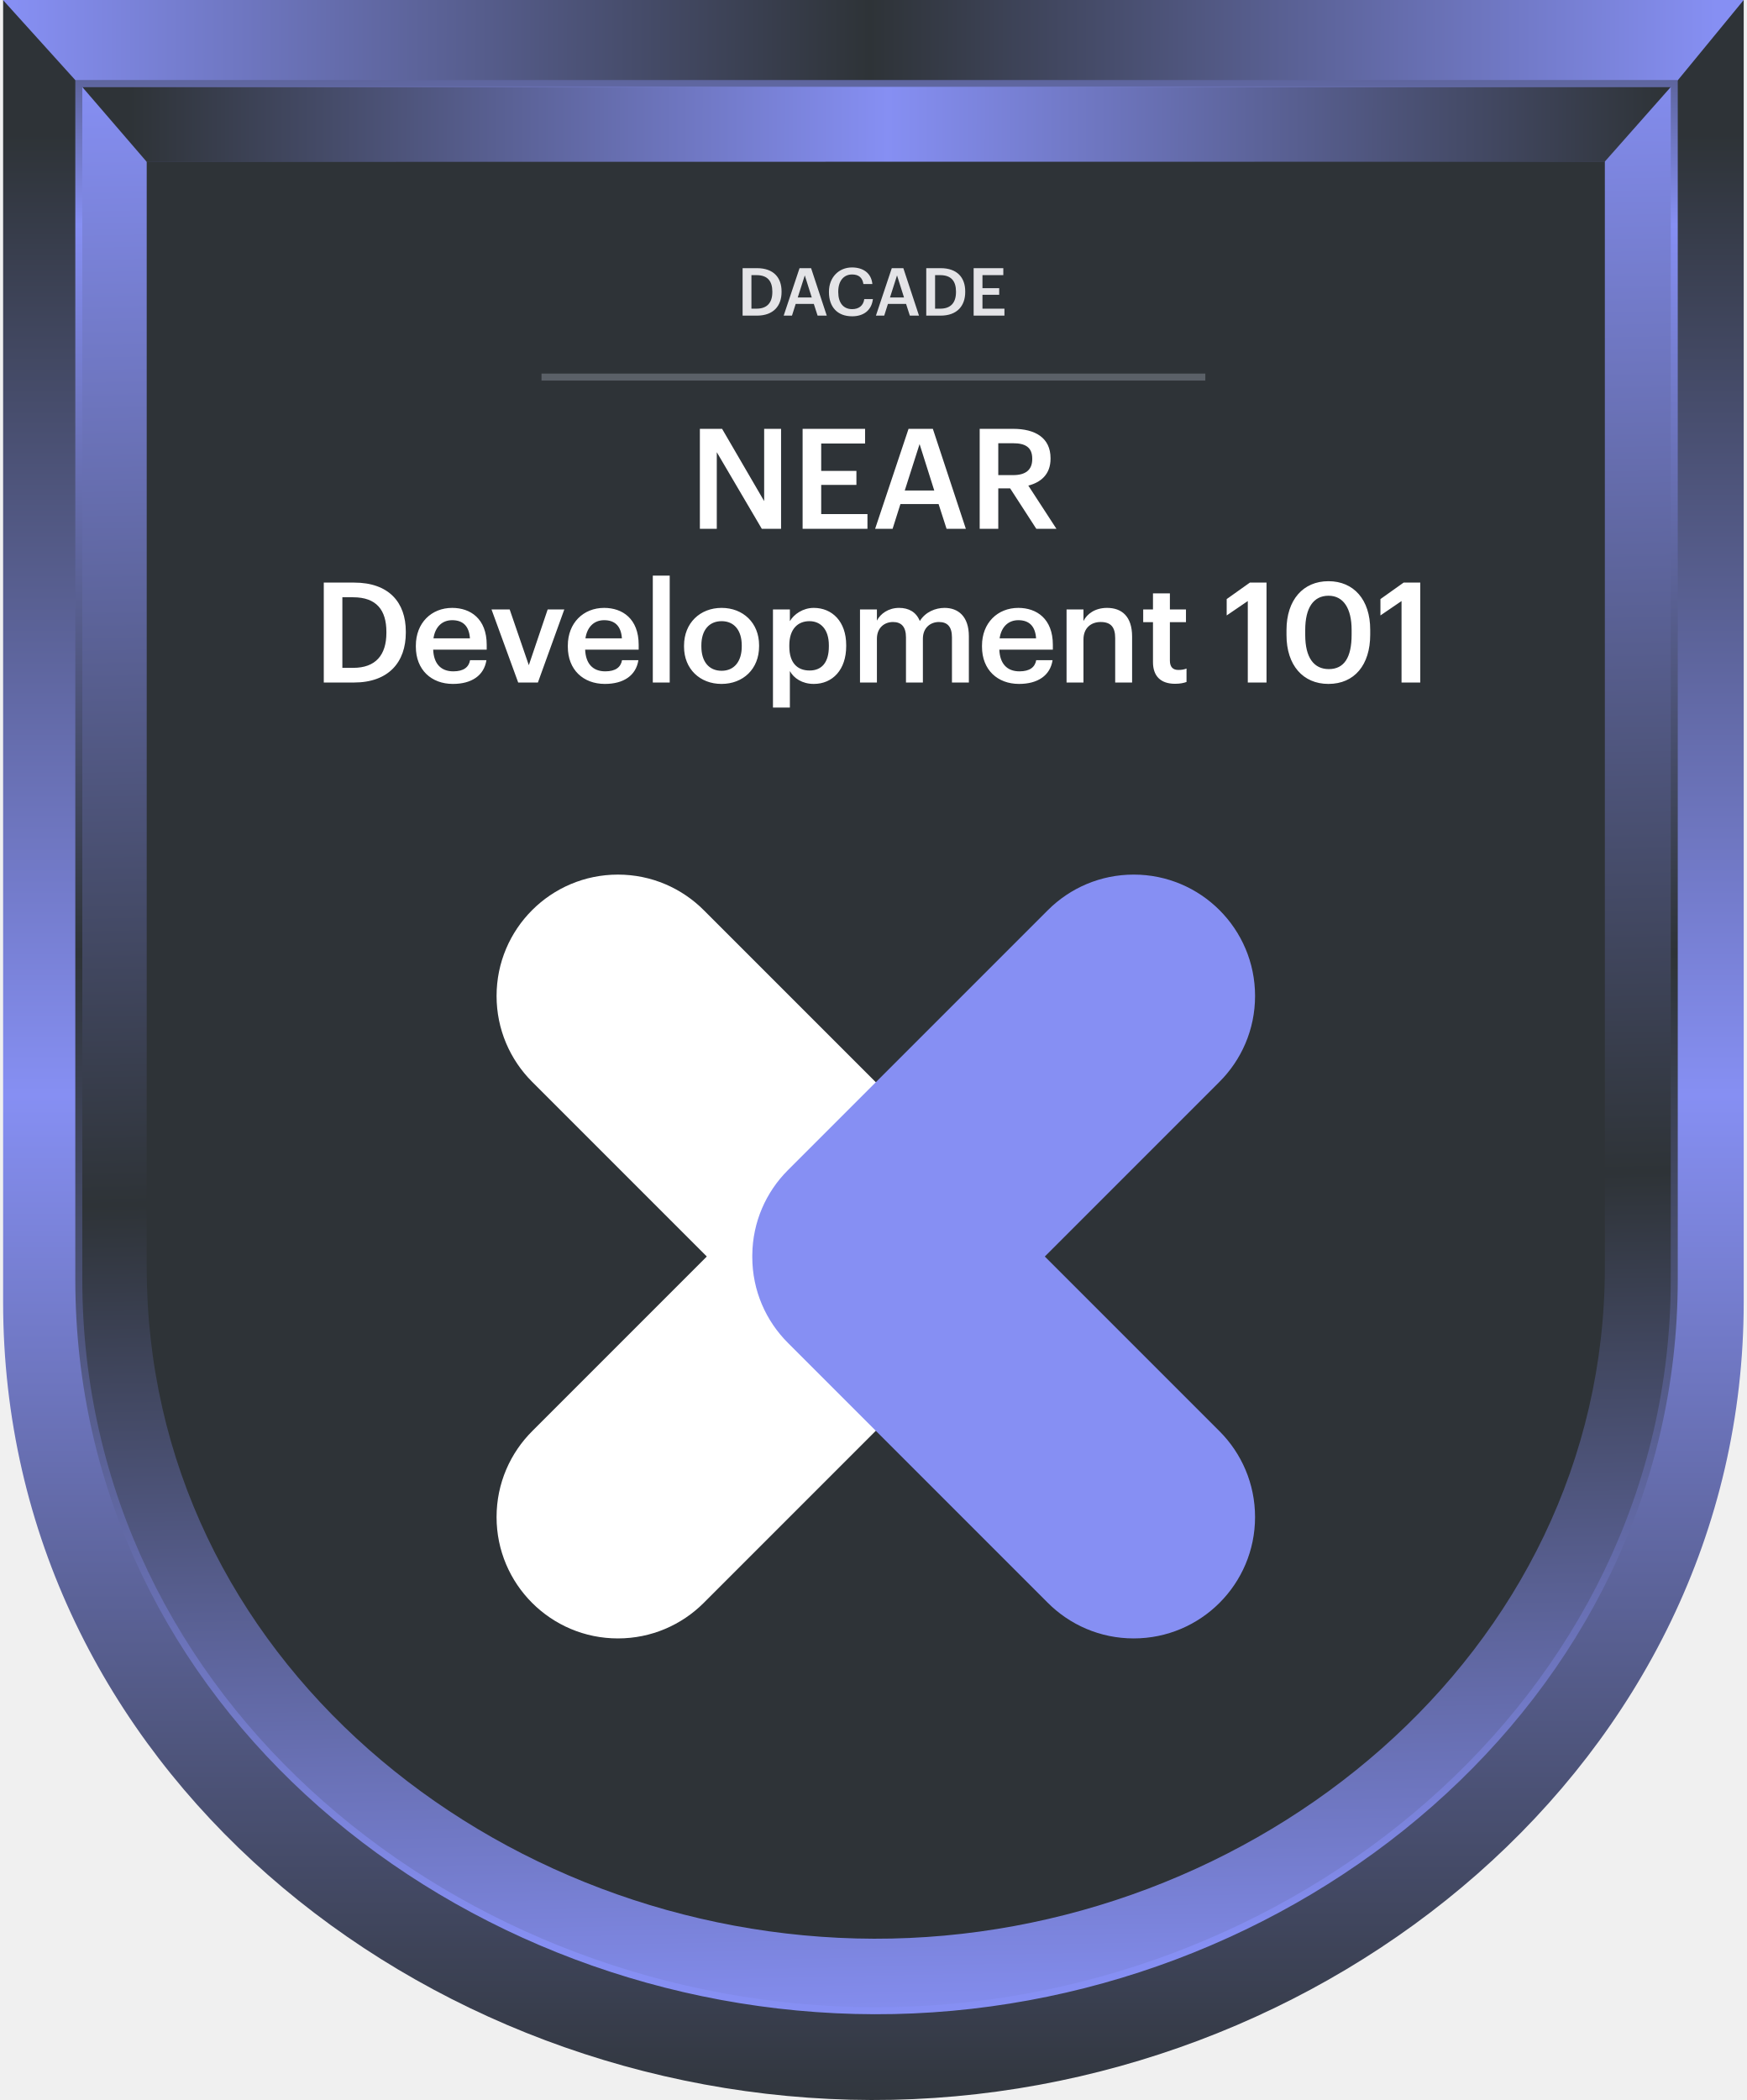
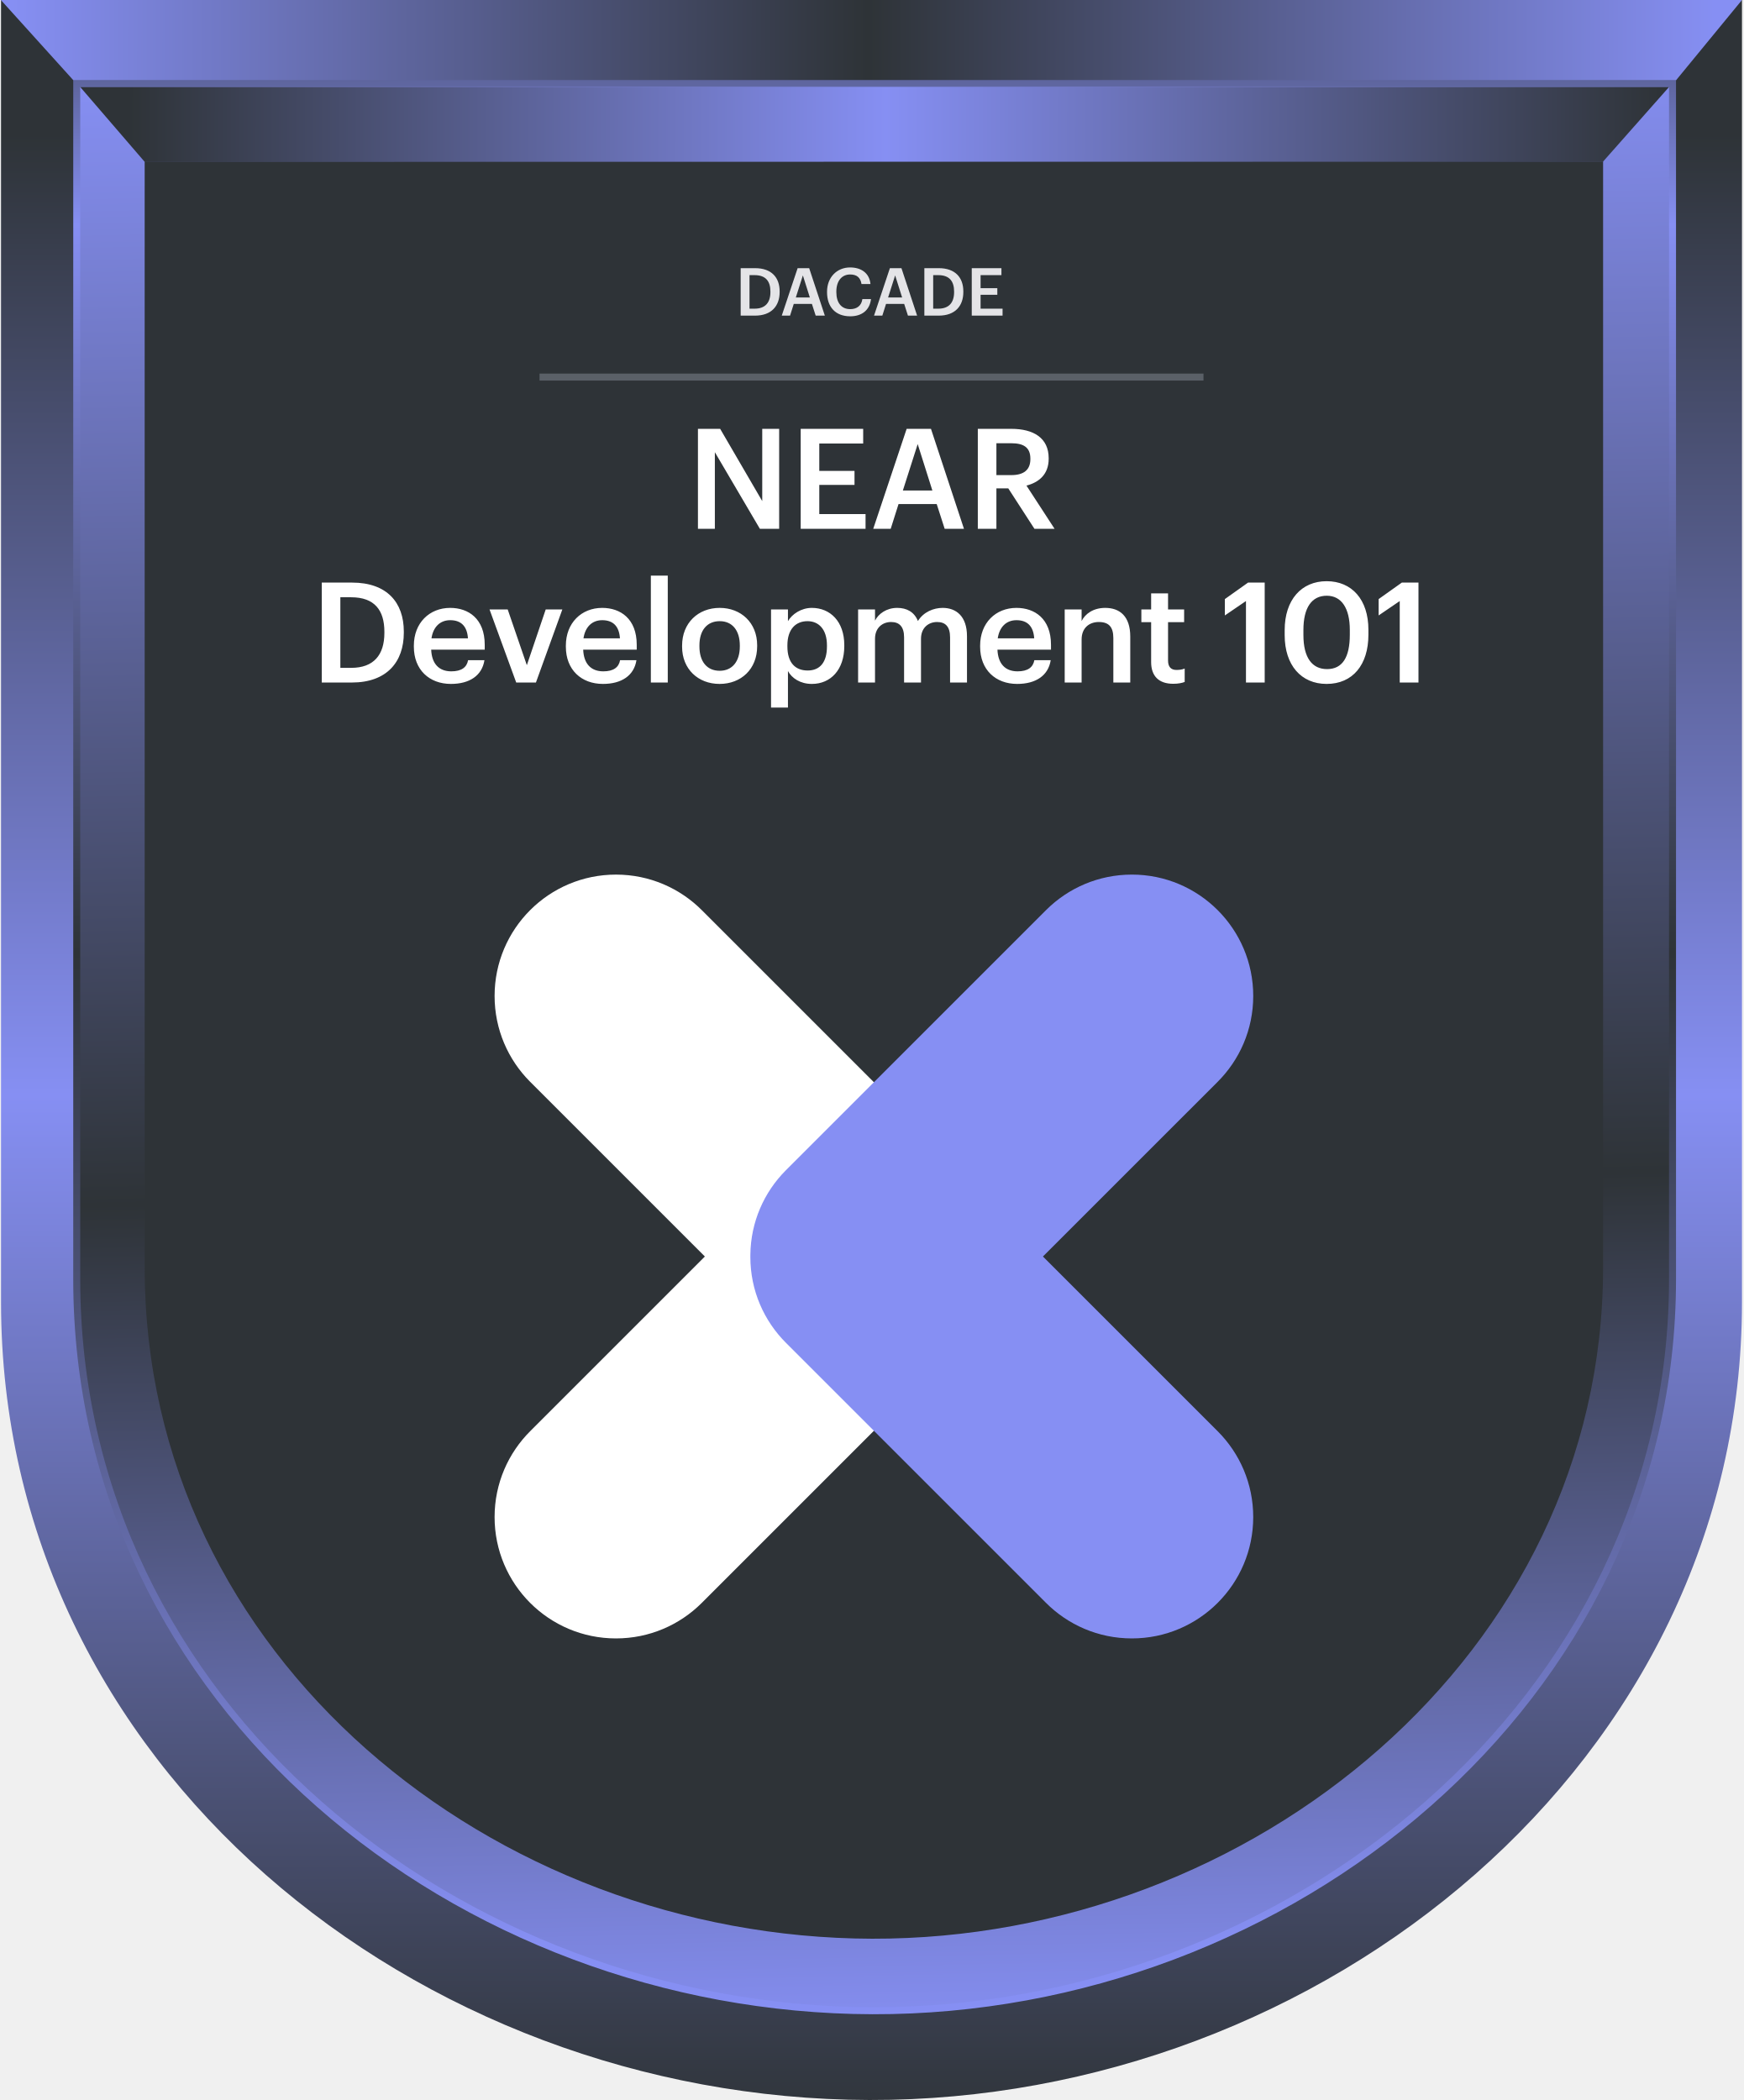
- <svg xmlns="http://www.w3.org/2000/svg" width="500" height="601" viewBox="0 0 500 601" fill="none">
-   <path d="M499.09 0H0.893V372.645C0.892 505.642 120.186 600.677 249.364 600.999C378.91 601.323 499.09 504.388 499.09 372.645V0Z" fill="url(#paint0_linear_14158_15750)" />
-   <path d="M499.09 0H0.843L22.262 23.713L479.817 23.462L499.09 0Z" fill="url(#paint1_linear_14158_15750)" />
-   <path d="M22.555 23.904H479.213V366.13C479.213 486.804 369.142 575.753 250.308 575.456C131.808 575.16 22.554 487.958 22.555 366.13V23.904Z" fill="url(#paint2_linear_14158_15750)" stroke="url(#paint3_linear_14158_15750)" stroke-width="2" />
-   <path d="M459.345 46.182H41.994V362.713C41.993 474.612 141.929 554.57 250.144 554.841C358.667 555.113 459.345 473.556 459.345 362.713V46.182Z" fill="#2E3337" />
-   <path d="M478.21 24.904H23.554L41.982 46.302L459.334 46.248L478.21 24.904Z" fill="url(#paint4_linear_14158_15750)" />
-   <path d="M200.321 151.332H205.161V129.412L218.041 151.332H223.561V122.732H218.721V143.412L206.681 122.732H200.321V151.332ZM229.726 151.332H248.286V147.132H235.046V138.772H245.126V134.772H235.046V126.932H247.606V122.732H229.726V151.332ZM250.485 151.332H255.485L257.725 144.252H268.645L270.925 151.332H276.445L267.005 122.732H260.045L250.485 151.332ZM263.205 127.092L267.405 140.372H258.965L263.205 127.092ZM280.41 151.332H285.73V139.772H289.13L296.61 151.332H302.37L294.33 138.972C297.89 138.052 300.69 135.772 300.69 131.292V131.132C300.69 125.292 296.29 122.732 290.01 122.732H280.41V151.332ZM285.73 135.972V126.852H290.01C293.41 126.852 295.45 127.972 295.45 131.252V131.412C295.45 134.452 293.57 135.972 290.01 135.972H285.73ZM97.993 191.132V170.932H101.073C107.793 170.932 110.593 174.652 110.593 180.812V181.132C110.593 187.452 107.513 191.132 101.113 191.132H97.993ZM92.673 195.332H101.273C111.313 195.332 116.153 189.412 116.153 181.092V180.732C116.153 172.412 111.313 166.732 101.353 166.732H92.673V195.332ZM129.627 195.732C134.987 195.732 138.547 193.332 139.227 188.932H134.547C134.187 190.972 132.667 192.132 129.747 192.132C126.147 192.132 124.147 189.892 123.987 185.932H139.307V184.532C139.307 177.052 134.627 173.972 129.427 173.972C123.467 173.972 119.027 178.292 119.027 184.772V185.092C119.027 191.692 123.467 195.732 129.627 195.732ZM124.067 182.692C124.547 179.452 126.507 177.492 129.427 177.492C132.427 177.492 134.267 179.092 134.507 182.692H124.067ZM148.32 195.332H153.96L161.52 174.412H156.76L151.36 190.372L145.88 174.412H140.68L148.32 195.332ZM173.124 195.732C178.484 195.732 182.044 193.332 182.724 188.932H178.044C177.684 190.972 176.164 192.132 173.244 192.132C169.644 192.132 167.644 189.892 167.484 185.932H182.804V184.532C182.804 177.052 178.124 173.972 172.924 173.972C166.964 173.972 162.524 178.292 162.524 184.772V185.092C162.524 191.692 166.964 195.732 173.124 195.732ZM167.564 182.692C168.044 179.452 170.004 177.492 172.924 177.492C175.924 177.492 177.764 179.092 178.004 182.692H167.564ZM186.847 195.332H191.687V164.732H186.847V195.332ZM206.547 191.972C202.867 191.972 200.747 189.292 200.747 185.012V184.692C200.747 180.372 202.947 177.772 206.547 177.772C210.147 177.772 212.307 180.412 212.307 184.732V185.012C212.307 189.292 210.147 191.972 206.547 191.972ZM206.507 195.732C212.667 195.732 217.267 191.492 217.267 184.972V184.652C217.267 178.252 212.667 173.972 206.547 173.972C200.387 173.972 195.787 178.292 195.787 184.772V185.092C195.787 191.452 200.347 195.732 206.507 195.732ZM221.24 202.492H226.08V192.052C227.2 194.092 229.6 195.732 232.92 195.732C238.32 195.732 242.2 191.652 242.2 184.932V184.612C242.2 177.852 238.16 173.972 232.92 173.972C229.84 173.972 227.24 175.772 226.08 177.772V174.412H221.24V202.492ZM231.72 191.892C228.2 191.892 225.92 189.692 225.92 185.012V184.692C225.92 180.052 228.32 177.772 231.68 177.772C234.84 177.772 237.24 180.052 237.24 184.692V185.012C237.24 189.492 235.28 191.892 231.72 191.892ZM246.152 195.332H250.992V182.812C250.992 179.612 253.192 178.012 255.592 178.012C257.952 178.012 259.312 179.332 259.312 182.412V195.332H264.152V182.812C264.152 179.612 266.352 178.012 268.752 178.012C271.152 178.012 272.472 179.332 272.472 182.412V195.332H277.312V182.092C277.312 176.332 274.192 173.972 270.352 173.972C267.752 173.972 264.872 175.132 263.272 177.732C262.232 175.132 260.072 173.972 257.352 173.972C254.272 173.972 251.992 175.652 250.992 177.612V174.412H246.152V195.332ZM291.671 195.732C297.031 195.732 300.591 193.332 301.271 188.932H296.591C296.231 190.972 294.711 192.132 291.791 192.132C288.191 192.132 286.191 189.892 286.031 185.932H301.351V184.532C301.351 177.052 296.671 173.972 291.471 173.972C285.511 173.972 281.071 178.292 281.071 184.772V185.092C281.071 191.692 285.511 195.732 291.671 195.732ZM286.111 182.692C286.591 179.452 288.551 177.492 291.471 177.492C294.471 177.492 296.311 179.092 296.551 182.692H286.111ZM305.274 195.332H310.114V183.012C310.114 179.692 312.314 178.012 315.034 178.012C317.914 178.012 319.194 179.452 319.194 182.612V195.332H324.034V182.172C324.034 176.412 321.074 173.972 316.874 173.972C313.434 173.972 311.114 175.692 310.114 177.732V174.412H305.274V195.332ZM336.33 195.692C337.81 195.692 338.85 195.452 339.61 195.172V191.332C338.93 191.612 338.21 191.732 337.25 191.732C335.73 191.732 334.85 190.892 334.85 189.052V178.052H339.45V174.412H334.85V169.812H330.01V174.412H327.21V178.052H330.01V189.492C330.01 193.452 332.17 195.692 336.33 195.692ZM357.147 195.332H362.507V166.732H357.747L351.107 171.452V176.132L357.147 172.012V195.332ZM380.345 191.492C376.065 191.492 373.585 188.212 373.585 181.732V180.292C373.585 173.932 375.945 170.492 380.265 170.492C384.545 170.492 386.865 174.172 386.865 180.252V181.652C386.865 188.132 384.745 191.492 380.345 191.492ZM380.225 195.732C387.705 195.732 392.185 190.252 392.185 181.652V180.212C392.185 171.612 387.465 166.332 380.225 166.332C373.025 166.332 368.225 171.652 368.225 180.332V181.772C368.225 190.372 372.945 195.732 380.225 195.732ZM401.152 195.332H406.512V166.732H401.752L395.112 171.452V176.132L401.152 172.012V195.332Z" fill="white" />
-   <path d="M215.076 88.337V78.742H216.539C219.731 78.742 221.061 80.509 221.061 83.435V83.587C221.061 86.589 219.598 88.337 216.558 88.337H215.076ZM212.549 90.332H216.634C221.403 90.332 223.702 87.52 223.702 83.568V83.397C223.702 79.445 221.403 76.747 216.672 76.747H212.549V90.332ZM224.307 90.332H226.682L227.746 86.969H232.933L234.016 90.332H236.638L232.154 76.747H228.848L224.307 90.332ZM230.349 78.818L232.344 85.126H228.335L230.349 78.818ZM243.898 90.522C247.128 90.522 249.446 88.869 249.845 85.601H247.375C247.109 87.52 245.779 88.47 243.898 88.47C241.39 88.47 239.927 86.665 239.927 83.606V83.454C239.927 80.414 241.485 78.552 243.879 78.552C245.836 78.552 246.843 79.483 247.128 81.288H249.693C249.389 78.096 246.976 76.538 243.86 76.538C240.079 76.538 237.267 79.388 237.267 83.473V83.625C237.267 87.805 239.642 90.522 243.898 90.522ZM250.71 90.332H253.085L254.149 86.969H259.336L260.419 90.332H263.041L258.557 76.747H255.251L250.71 90.332ZM256.752 78.818L258.747 85.126H254.738L256.752 78.818ZM267.642 88.337V78.742H269.105C272.297 78.742 273.627 80.509 273.627 83.435V83.587C273.627 86.589 272.164 88.337 269.124 88.337H267.642ZM265.115 90.332H269.2C273.969 90.332 276.268 87.52 276.268 83.568V83.397C276.268 79.445 273.969 76.747 269.238 76.747H265.115V90.332ZM278.678 90.332H287.494V88.337H281.205V84.366H285.993V82.466H281.205V78.742H287.171V76.747H278.678V90.332Z" fill="#E4E4E7" />
-   <line opacity="0.4" x1="154.991" y1="107.916" x2="344.991" y2="107.916" stroke="#9CA3AF" stroke-width="2" />
-   <path fill-rule="evenodd" clip-rule="evenodd" d="M176.866 250.302C186.501 250.302 195.22 254.225 201.512 260.56L275.776 334.824C282.112 341.117 286.035 349.835 286.035 359.47C286.035 359.589 286.034 359.708 286.033 359.826C286.008 369.349 282.152 377.97 275.924 384.23L201.362 458.792C195.081 465.04 186.424 468.901 176.865 468.901C157.681 468.902 142.129 453.35 142.129 434.166C142.129 424.522 146.06 415.795 152.406 409.502L202.306 359.601L152.24 309.535L152.24 309.534C145.992 303.254 142.131 294.596 142.131 285.037C142.131 265.854 157.682 250.302 176.866 250.302Z" fill="white" />
-   <path fill-rule="evenodd" clip-rule="evenodd" d="M324.489 468.901C314.854 468.901 306.136 464.978 299.843 458.643L225.579 384.379C219.244 378.086 215.321 369.368 215.321 359.733C215.321 359.53 215.323 359.327 215.326 359.125C215.417 349.702 219.26 341.176 225.433 334.971L299.995 260.409C306.276 254.161 314.933 250.3 324.493 250.3C343.677 250.299 359.228 265.851 359.228 285.035C359.228 294.68 355.297 303.406 348.951 309.7L299.049 359.602L349.116 409.669L349.116 409.669C355.363 415.949 359.225 424.607 359.225 434.166C359.225 453.35 343.673 468.901 324.489 468.901Z" fill="#868FF3" />
+ <svg xmlns="http://www.w3.org/2000/svg" width="499" height="601" viewBox="0 0 499 601" fill="none">
+   <path d="M498.494 0H0.297V372.645C0.296 505.642 119.59 600.677 248.768 600.999C378.314 601.323 498.494 504.388 498.494 372.645V0Z" fill="url(#paint0_linear_41_17107)" />
+   <path d="M498.494 0H0.247L21.666 23.713L479.222 23.462L498.494 0Z" fill="url(#paint1_linear_41_17107)" />
+   <path d="M21.959 366.13V23.904H478.617V366.13C478.617 486.804 368.546 575.753 249.713 575.456C131.212 575.16 21.958 487.958 21.959 366.13Z" fill="url(#paint2_linear_41_17107)" stroke="url(#paint3_linear_41_17107)" stroke-width="2" />
+   <path d="M458.749 46.182H41.398V362.713C41.398 474.612 141.333 554.57 249.548 554.841C358.072 555.113 458.749 473.556 458.749 362.713V46.182Z" fill="#2E3337" />
+   <path d="M477.615 24.904H22.958L41.386 46.302L458.738 46.248L477.615 24.904Z" fill="url(#paint4_linear_41_17107)" />
+   <path d="M199.726 151.332H204.566V129.412L217.446 151.332H222.966V122.732H218.126V143.412L206.086 122.732H199.726V151.332ZM229.13 151.332H247.69V147.132H234.45V138.772H244.53V134.772H234.45V126.932H247.01V122.732H229.13V151.332ZM249.89 151.332H254.89L257.13 144.252H268.05L270.33 151.332H275.85L266.41 122.732H259.45L249.89 151.332ZM262.61 127.092L266.81 140.372H258.37L262.61 127.092ZM279.815 151.332H285.135V139.772H288.535L296.015 151.332H301.775L293.735 138.972C297.295 138.052 300.095 135.772 300.095 131.292V131.132C300.095 125.292 295.695 122.732 289.415 122.732H279.815V151.332ZM285.135 135.972V126.852H289.415C292.815 126.852 294.855 127.972 294.855 131.252V131.412C294.855 134.452 292.975 135.972 289.415 135.972H285.135ZM97.397 191.132V170.932H100.477C107.197 170.932 109.997 174.652 109.997 180.812V181.132C109.997 187.452 106.917 191.132 100.517 191.132H97.397ZM92.077 195.332H100.677C110.717 195.332 115.557 189.412 115.557 181.092V180.732C115.557 172.412 110.717 166.732 100.757 166.732H92.077V195.332ZM129.032 195.732C134.392 195.732 137.952 193.332 138.632 188.932H133.952C133.592 190.972 132.072 192.132 129.152 192.132C125.552 192.132 123.552 189.892 123.392 185.932H138.712V184.532C138.712 177.052 134.032 173.972 128.832 173.972C122.872 173.972 118.432 178.292 118.432 184.772V185.092C118.432 191.692 122.872 195.732 129.032 195.732ZM123.472 182.692C123.952 179.452 125.912 177.492 128.832 177.492C131.832 177.492 133.672 179.092 133.912 182.692H123.472ZM147.724 195.332H153.364L160.924 174.412H156.164L150.764 190.372L145.284 174.412H140.084L147.724 195.332ZM172.529 195.732C177.889 195.732 181.449 193.332 182.129 188.932H177.449C177.089 190.972 175.569 192.132 172.649 192.132C169.049 192.132 167.049 189.892 166.889 185.932H182.209V184.532C182.209 177.052 177.529 173.972 172.329 173.972C166.369 173.972 161.929 178.292 161.929 184.772V185.092C161.929 191.692 166.369 195.732 172.529 195.732ZM166.969 182.692C167.449 179.452 169.409 177.492 172.329 177.492C175.329 177.492 177.169 179.092 177.409 182.692H166.969ZM186.252 195.332H191.092V164.732H186.252V195.332ZM205.951 191.972C202.271 191.972 200.151 189.292 200.151 185.012V184.692C200.151 180.372 202.351 177.772 205.951 177.772C209.551 177.772 211.711 180.412 211.711 184.732V185.012C211.711 189.292 209.551 191.972 205.951 191.972ZM205.911 195.732C212.071 195.732 216.671 191.492 216.671 184.972V184.652C216.671 178.252 212.071 173.972 205.951 173.972C199.791 173.972 195.191 178.292 195.191 184.772V185.092C195.191 191.452 199.751 195.732 205.911 195.732ZM220.644 202.492H225.484V192.052C226.604 194.092 229.004 195.732 232.324 195.732C237.724 195.732 241.604 191.652 241.604 184.932V184.612C241.604 177.852 237.564 173.972 232.324 173.972C229.244 173.972 226.644 175.772 225.484 177.772V174.412H220.644V202.492ZM231.124 191.892C227.604 191.892 225.324 189.692 225.324 185.012V184.692C225.324 180.052 227.724 177.772 231.084 177.772C234.244 177.772 236.644 180.052 236.644 184.692V185.012C236.644 189.492 234.684 191.892 231.124 191.892ZM245.557 195.332H250.397V182.812C250.397 179.612 252.597 178.012 254.997 178.012C257.357 178.012 258.717 179.332 258.717 182.412V195.332H263.557V182.812C263.557 179.612 265.757 178.012 268.157 178.012C270.557 178.012 271.877 179.332 271.877 182.412V195.332H276.717V182.092C276.717 176.332 273.597 173.972 269.757 173.972C267.157 173.972 264.277 175.132 262.677 177.732C261.637 175.132 259.477 173.972 256.757 173.972C253.677 173.972 251.397 175.652 250.397 177.612V174.412H245.557V195.332ZM291.076 195.732C296.436 195.732 299.996 193.332 300.676 188.932H295.996C295.636 190.972 294.116 192.132 291.196 192.132C287.596 192.132 285.596 189.892 285.436 185.932H300.756V184.532C300.756 177.052 296.076 173.972 290.876 173.972C284.916 173.972 280.476 178.292 280.476 184.772V185.092C280.476 191.692 284.916 195.732 291.076 195.732ZM285.516 182.692C285.996 179.452 287.956 177.492 290.876 177.492C293.876 177.492 295.716 179.092 295.956 182.692H285.516ZM304.679 195.332H309.519V183.012C309.519 179.692 311.719 178.012 314.439 178.012C317.319 178.012 318.599 179.452 318.599 182.612V195.332H323.439V182.172C323.439 176.412 320.479 173.972 316.279 173.972C312.839 173.972 310.519 175.692 309.519 177.732V174.412H304.679V195.332ZM335.735 195.692C337.215 195.692 338.255 195.452 339.015 195.172V191.332C338.335 191.612 337.615 191.732 336.655 191.732C335.135 191.732 334.255 190.892 334.255 189.052V178.052H338.855V174.412H334.255V169.812H329.415V174.412H326.615V178.052H329.415V189.492C329.415 193.452 331.575 195.692 335.735 195.692ZM356.551 195.332H361.911V166.732H357.151L350.511 171.452V176.132L356.551 172.012V195.332ZM379.749 191.492C375.469 191.492 372.989 188.212 372.989 181.732V180.292C372.989 173.932 375.349 170.492 379.669 170.492C383.949 170.492 386.269 174.172 386.269 180.252V181.652C386.269 188.132 384.149 191.492 379.749 191.492ZM379.629 195.732C387.109 195.732 391.589 190.252 391.589 181.652V180.212C391.589 171.612 386.869 166.332 379.629 166.332C372.429 166.332 367.629 171.652 367.629 180.332V181.772C367.629 190.372 372.349 195.732 379.629 195.732ZM400.556 195.332H405.916V166.732H401.156L394.516 171.452V176.132L400.556 172.012V195.332Z" fill="white" />
+   <path d="M214.481 88.337V78.742H215.944C219.136 78.742 220.466 80.509 220.466 83.435V83.587C220.466 86.589 219.003 88.337 215.963 88.337H214.481ZM211.954 90.332H216.039C220.808 90.332 223.107 87.52 223.107 83.568V83.397C223.107 79.445 220.808 76.747 216.077 76.747H211.954V90.332ZM223.711 90.332H226.086L227.15 86.969H232.337L233.42 90.332H236.042L231.558 76.747H228.252L223.711 90.332ZM229.753 78.818L231.748 85.126H227.739L229.753 78.818ZM243.302 90.522C246.532 90.522 248.85 88.869 249.249 85.601H246.779C246.513 87.52 245.183 88.47 243.302 88.47C240.794 88.47 239.331 86.665 239.331 83.606V83.454C239.331 80.414 240.889 78.552 243.283 78.552C245.24 78.552 246.247 79.483 246.532 81.288H249.097C248.793 78.096 246.38 76.538 243.264 76.538C239.483 76.538 236.671 79.388 236.671 83.473V83.625C236.671 87.805 239.046 90.522 243.302 90.522ZM250.115 90.332H252.49L253.554 86.969H258.741L259.824 90.332H262.446L257.962 76.747H254.656L250.115 90.332ZM256.157 78.818L258.152 85.126H254.143L256.157 78.818ZM267.046 88.337V78.742H268.509C271.701 78.742 273.031 80.509 273.031 83.435V83.587C273.031 86.589 271.568 88.337 268.528 88.337H267.046ZM264.519 90.332H268.604C273.373 90.332 275.672 87.52 275.672 83.568V83.397C275.672 79.445 273.373 76.747 268.642 76.747H264.519V90.332ZM278.082 90.332H286.898V88.337H280.609V84.366H285.397V82.466H280.609V78.742H286.575V76.747H278.082V90.332Z" fill="#E4E4E7" />
+   <line opacity="0.4" x1="154.396" y1="107.916" x2="344.396" y2="107.916" stroke="#9CA3AF" stroke-width="2" />
+   <path fill-rule="evenodd" clip-rule="evenodd" d="M176.271 250.302C185.905 250.302 194.624 254.225 200.917 260.56L275.18 334.824C281.516 341.117 285.439 349.835 285.439 359.47C285.439 359.589 285.438 359.708 285.437 359.826C285.412 369.349 281.556 377.97 275.328 384.23L200.766 458.792C194.486 465.04 185.828 468.901 176.269 468.901C157.085 468.902 141.534 453.35 141.534 434.166C141.534 424.522 145.464 415.795 151.81 409.502L201.711 359.601L151.644 309.535L151.644 309.534C145.396 303.254 141.535 294.596 141.535 285.037C141.535 265.854 157.087 250.302 176.271 250.302Z" fill="white" />
+   <path fill-rule="evenodd" clip-rule="evenodd" d="M323.894 468.901C314.259 468.901 305.54 464.978 299.247 458.643L224.984 384.379C218.648 378.086 214.725 369.368 214.725 359.733C214.725 359.53 214.727 359.327 214.73 359.125C214.821 349.702 218.664 341.176 224.838 334.971L299.4 260.409C305.68 254.161 314.338 250.3 323.897 250.3C343.081 250.299 358.632 265.851 358.632 285.035C358.632 294.68 354.702 303.406 348.356 309.7L298.453 359.602L348.52 409.669L348.52 409.669C354.768 415.949 358.629 424.607 358.629 434.166C358.629 453.35 343.077 468.901 323.894 468.901Z" fill="#868FF3" />
  <defs>
-     <linearGradient id="paint0_linear_14158_15750" x1="249.992" y1="37.888" x2="249.992" y2="632.959" gradientUnits="userSpaceOnUse">
+     <linearGradient id="paint0_linear_41_17107" x1="249.396" y1="37.888" x2="249.396" y2="632.959" gradientUnits="userSpaceOnUse">
      <stop offset="0.001" stop-color="#2E3337" />
      <stop offset="0.463" stop-color="#868FF3" />
      <stop offset="0.962" stop-color="#2E3337" />
    </linearGradient>
-     <linearGradient id="paint1_linear_14158_15750" x1="499.588" y1="6.428" x2="-21.556" y2="5.426" gradientUnits="userSpaceOnUse">
+     <linearGradient id="paint1_linear_41_17107" x1="498.992" y1="6.428" x2="-22.152" y2="5.426" gradientUnits="userSpaceOnUse">
      <stop offset="0.016" stop-color="#868FF3" />
      <stop offset="0.481" stop-color="#2E3337" />
      <stop offset="0.951" stop-color="#868FF3" />
    </linearGradient>
-     <linearGradient id="paint2_linear_14158_15750" x1="21.555" y1="611.065" x2="8.906" y2="22.997" gradientUnits="userSpaceOnUse">
+     <linearGradient id="paint2_linear_41_17107" x1="20.959" y1="611.065" x2="8.31" y2="22.997" gradientUnits="userSpaceOnUse">
      <stop offset="0.04" stop-color="#868FF3" />
      <stop offset="0.452" stop-color="#2E3337" />
      <stop offset="0.998" stop-color="#868FF3" />
    </linearGradient>
-     <linearGradient id="paint3_linear_14158_15750" x1="250.884" y1="-73.132" x2="250.884" y2="556.567" gradientUnits="userSpaceOnUse">
+     <linearGradient id="paint3_linear_41_17107" x1="250.288" y1="-73.132" x2="250.288" y2="556.567" gradientUnits="userSpaceOnUse">
      <stop offset="0.074" stop-color="#2E3337" />
      <stop offset="0.218" stop-color="#868FF3" />
      <stop offset="0.549" stop-color="#2E3337" />
      <stop offset="1" stop-color="#868FF3" />
    </linearGradient>
-     <linearGradient id="paint4_linear_14158_15750" x1="479.085" y1="30.436" x2="1.457" y2="29.458" gradientUnits="userSpaceOnUse">
+     <linearGradient id="paint4_linear_41_17107" x1="478.489" y1="30.436" x2="0.861" y2="29.458" gradientUnits="userSpaceOnUse">
      <stop offset="0.006" stop-color="#2E3337" />
      <stop offset="0.471" stop-color="#868FF3" />
      <stop offset="0.925" stop-color="#2E3337" />
    </linearGradient>
  </defs>
</svg>
